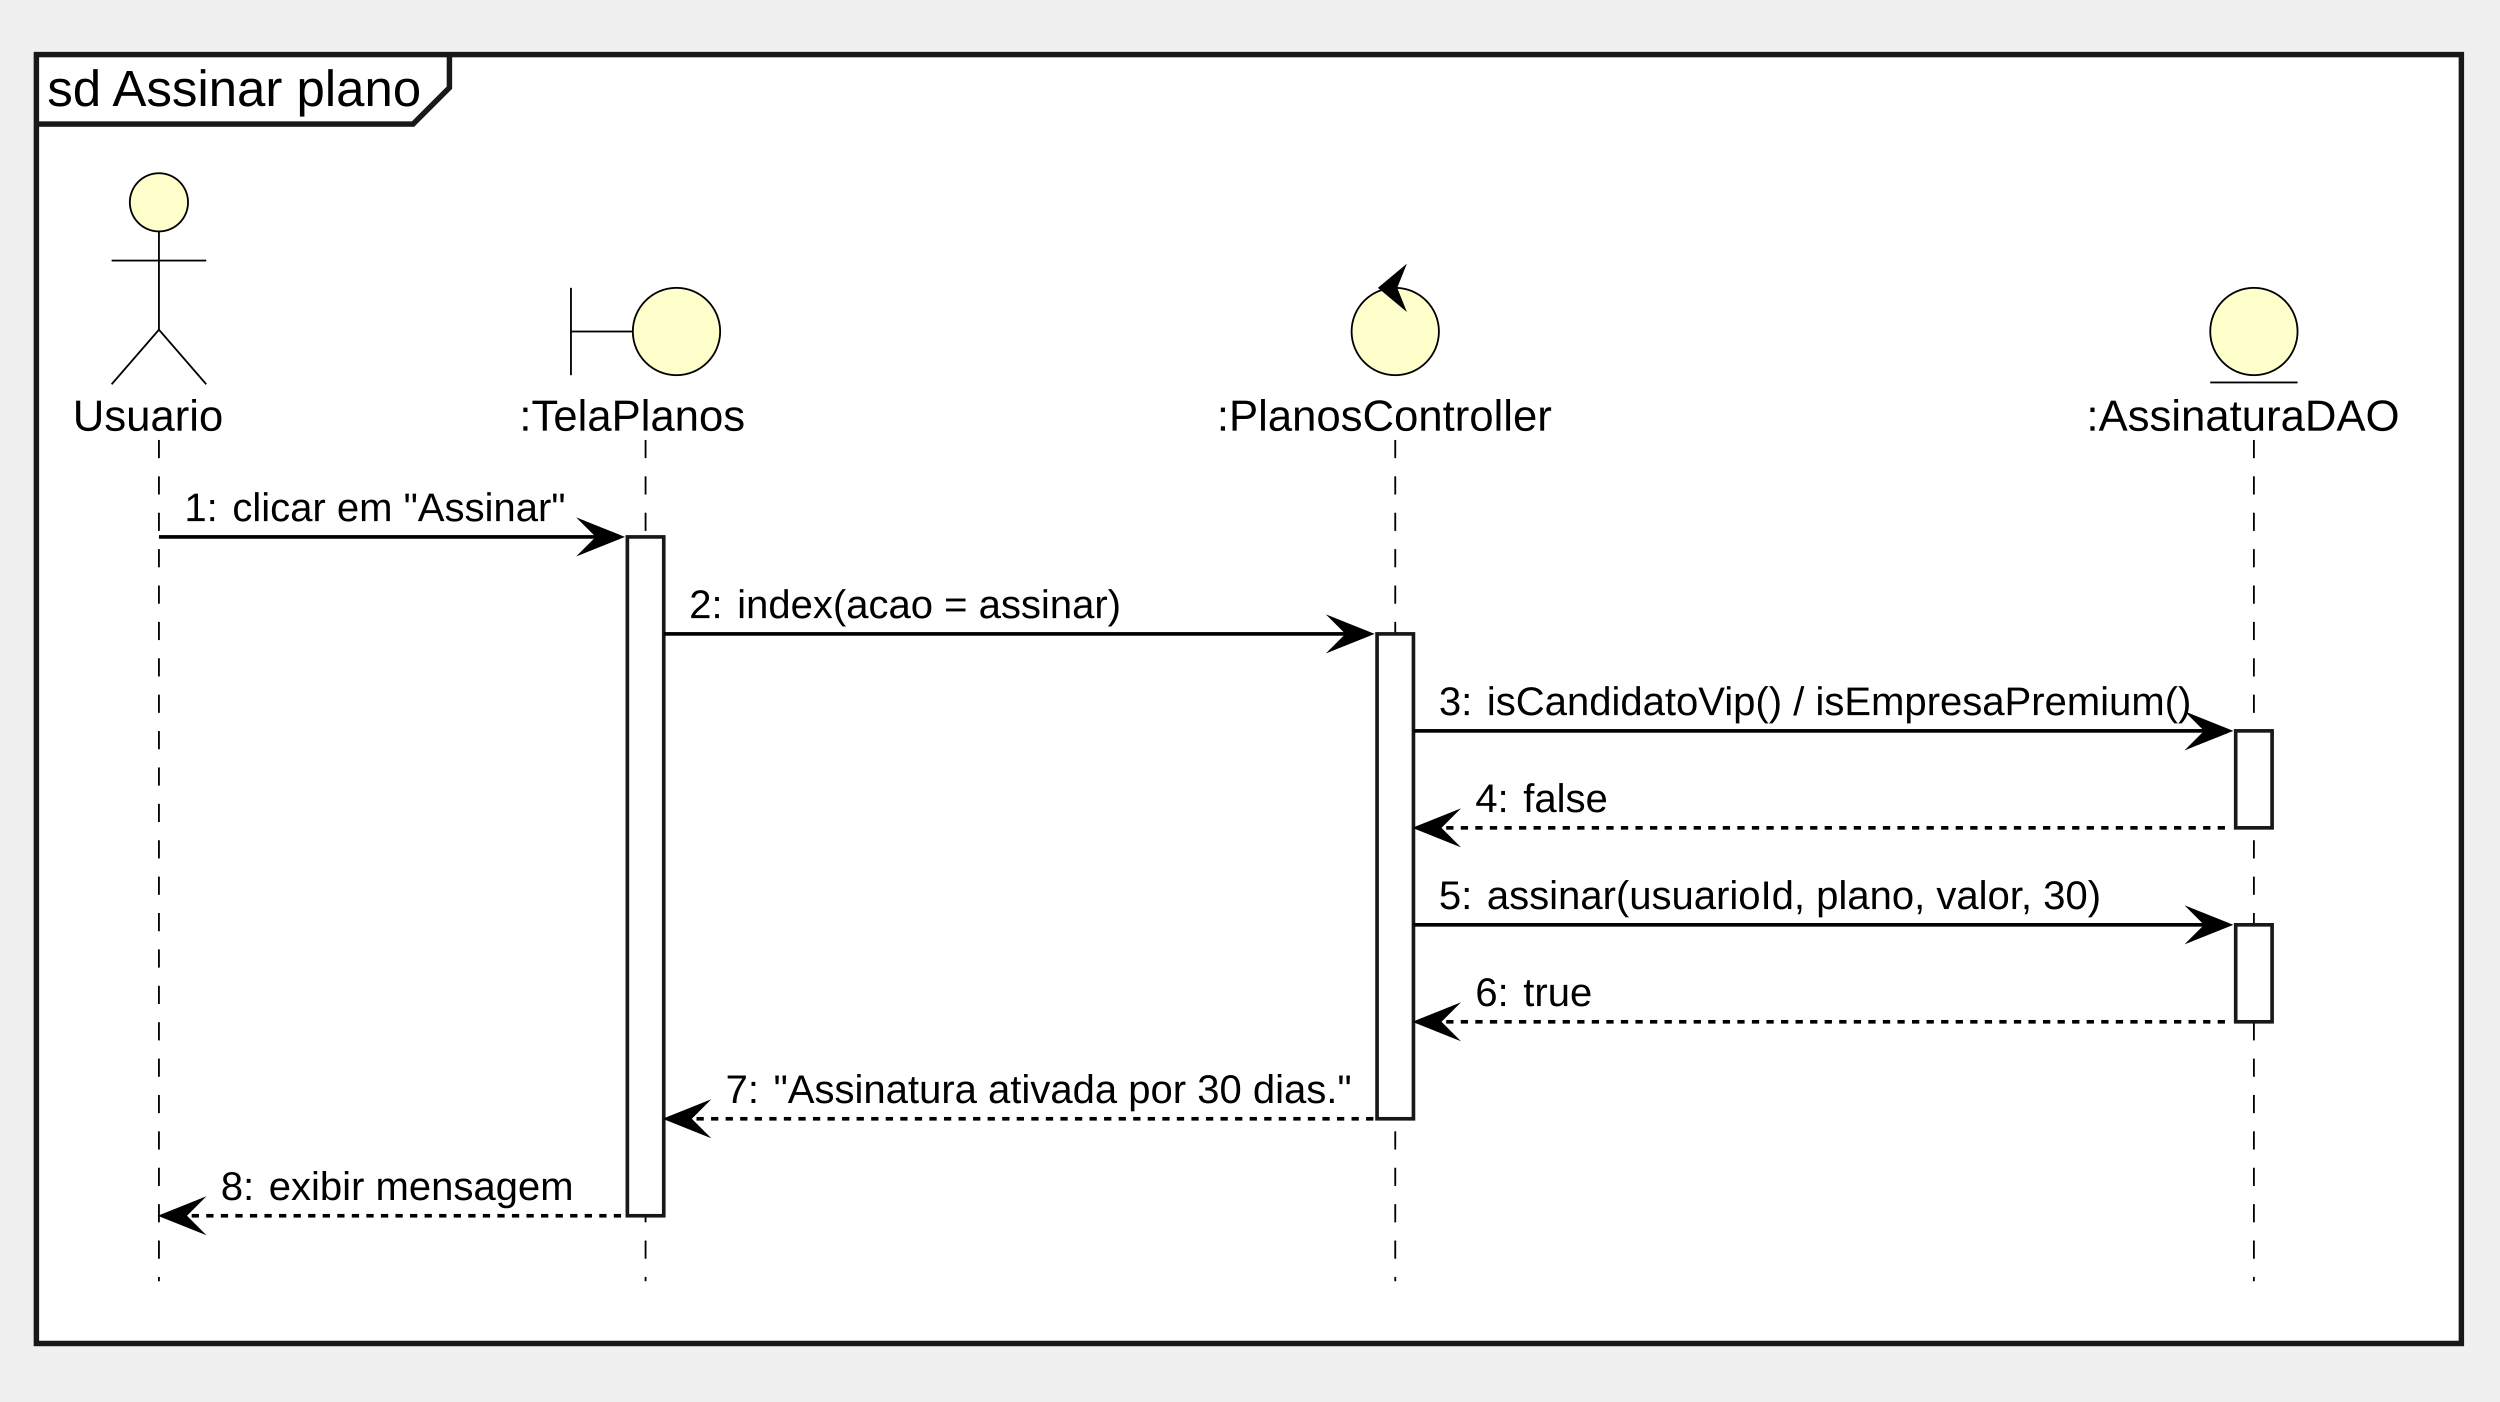
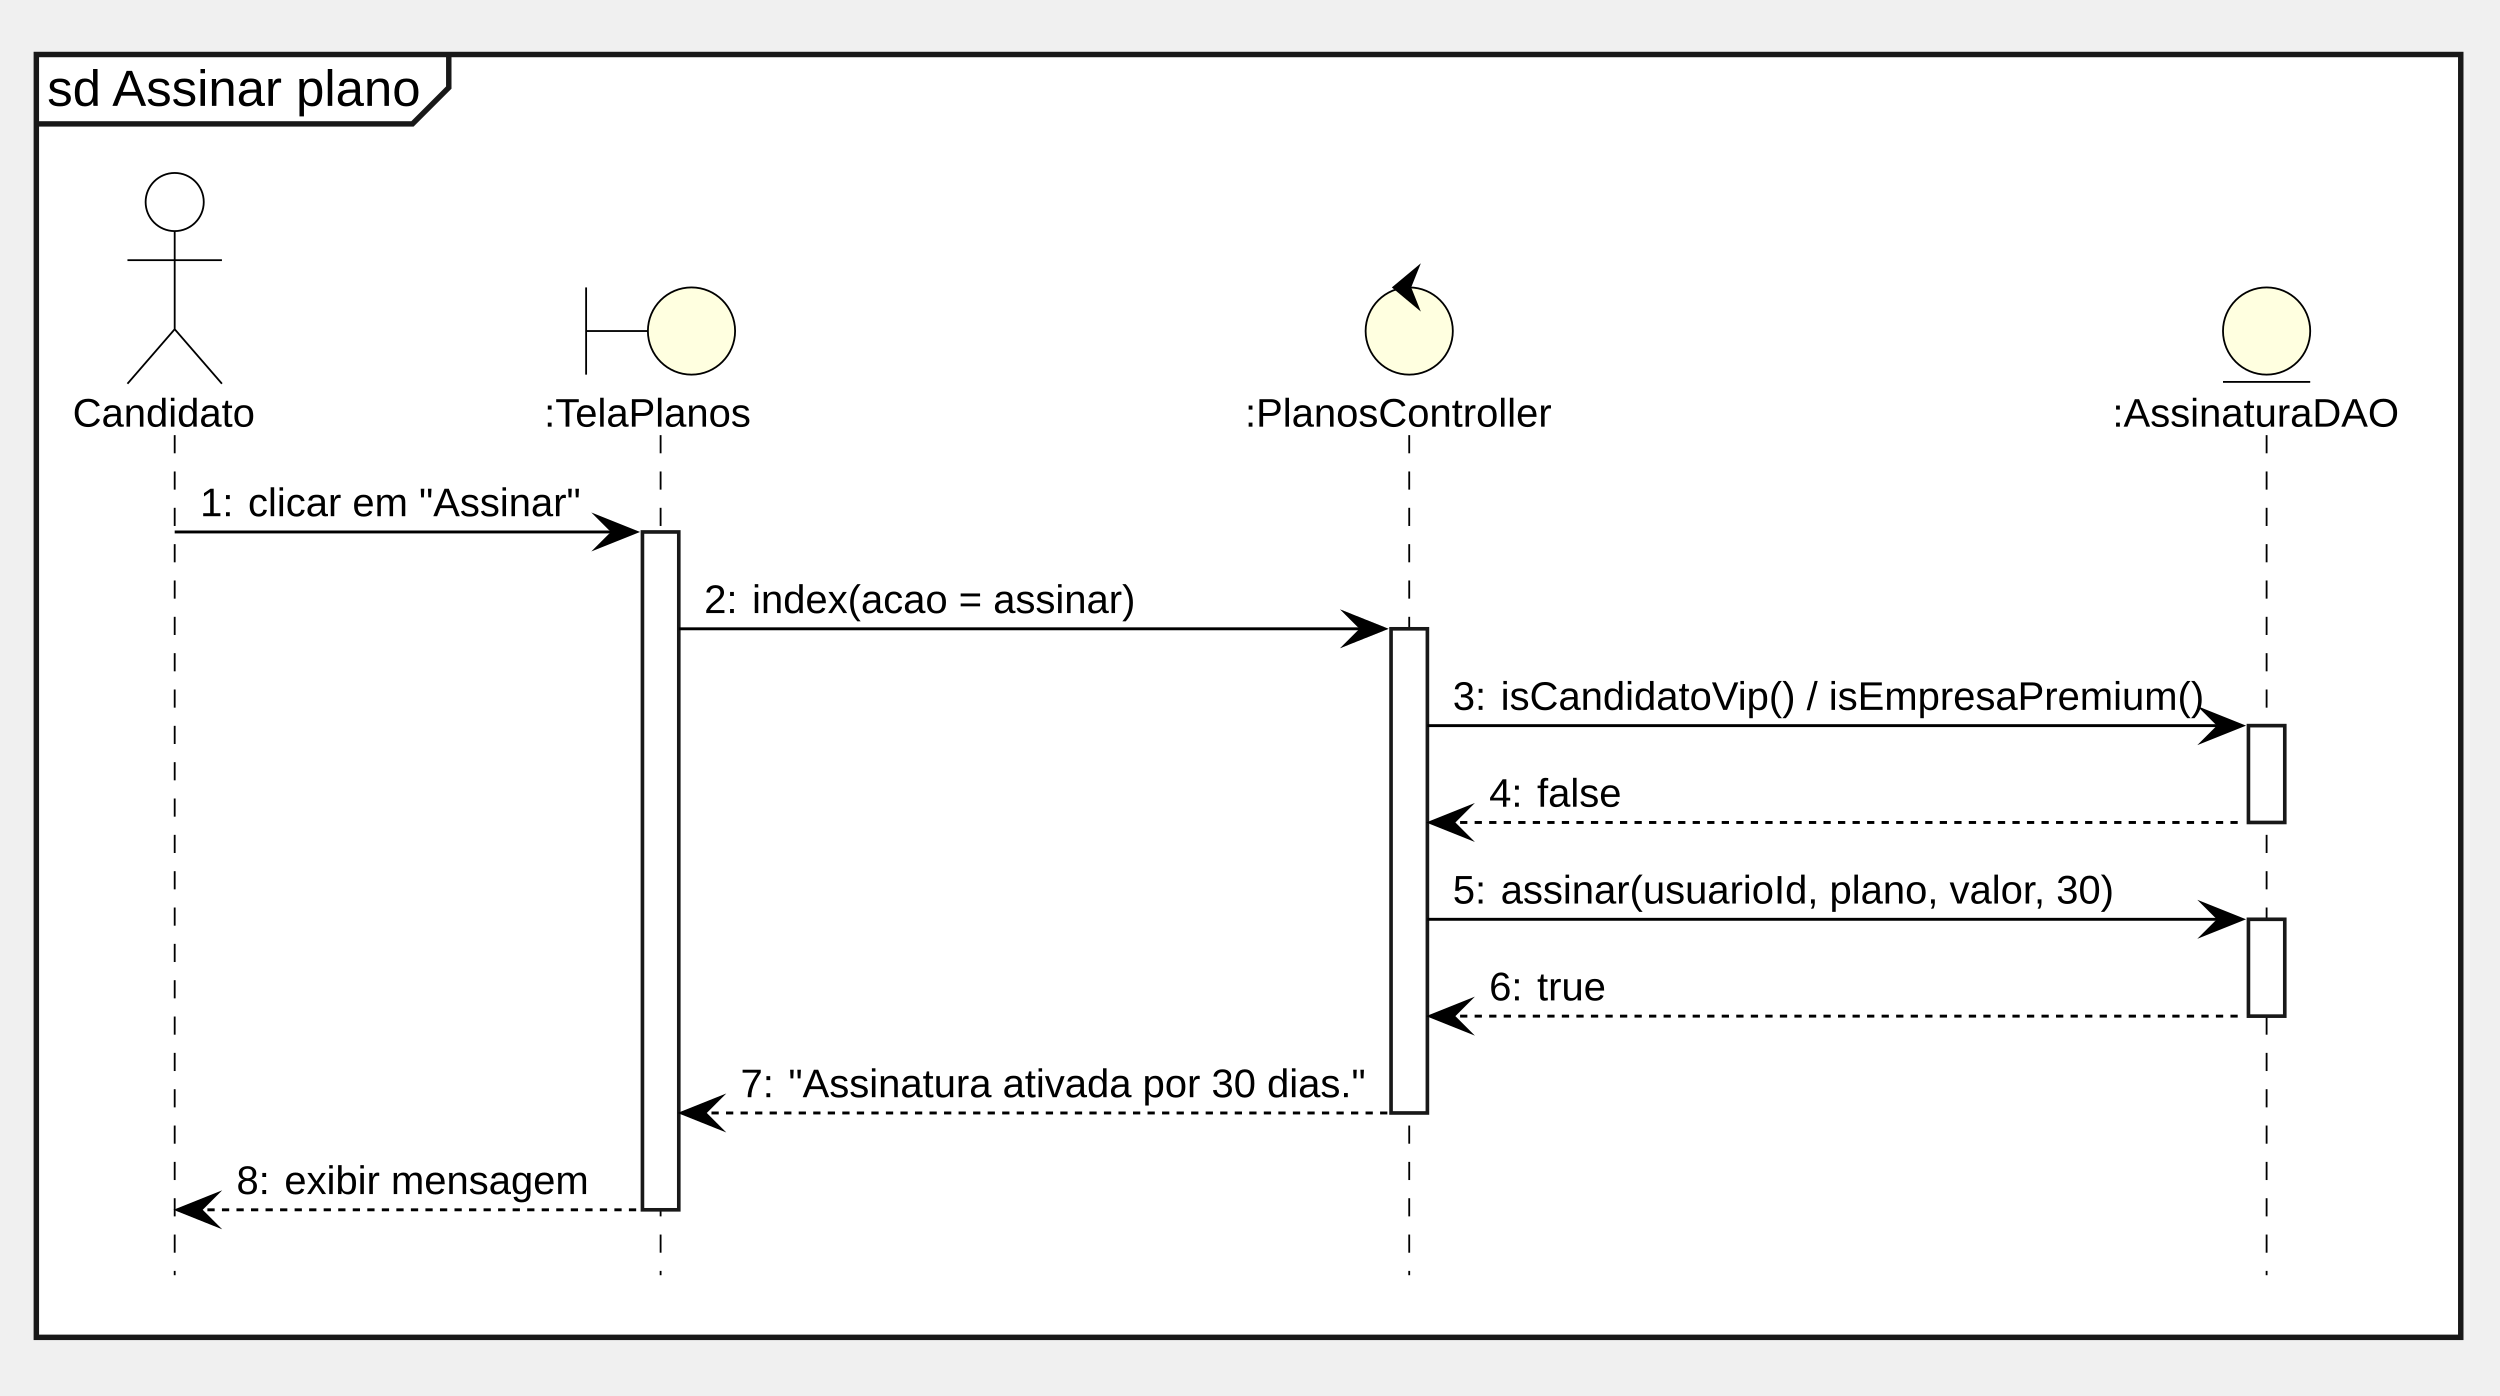
- <svg xmlns="http://www.w3.org/2000/svg" version="1.1" data-diagram-type="SEQUENCE" style="width:687px;height:385px;background:#FFFFFF;" width="687px" height="385px" viewBox="0 0 687 385" zoomAndPan="magnify" preserveAspectRatio="none" contentStyleType="text/css">
+ <svg xmlns="http://www.w3.org/2000/svg" version="1.1" data-diagram-type="SEQUENCE" style="width:688px;height:384px;background:#FFFFFF;" width="688px" height="384px" viewBox="0 0 688 384" zoomAndPan="magnify" preserveAspectRatio="none" contentStyleType="text/css">
  <defs />
  <g font-family="sans-serif" lengthAdjust="spacing">
-     <rect x="10" y="15" width="666.386" height="354.188" fill="#FFF" style="stroke:#181818;stroke-width:1.5;" />
+     <rect x="10" y="15" width="667.202" height="353.038" fill="#FFF" style="stroke:#181818;stroke-width:1.5;" />
    <path d="M123.503,15 L123.503,24.099 L113.503,34.099 L10,34.099" style="stroke:#181818;stroke-width:1.5;" fill="none" />
    <text x="13" y="29.132" fill="#000" font-size="14" textLength="103.503" font-family="Arial">sd Assinar plano</text>
    <g>
-       <rect x="40.175" y="120.897" width="8" height="231.191" fill="#000" fill-opacity="0" />
-       <line x1="43.675" y1="120.897" x2="43.675" y2="352.089" style="stroke:#000;stroke-width:0.5;stroke-dasharray:5,5;" />
+       <rect x="44.575" y="119.748" width="8" height="231.191" fill="#000" fill-opacity="0" />
+       <line x1="48.075" y1="119.748" x2="48.075" y2="350.939" style="stroke:#000;stroke-width:0.5;stroke-dasharray:5,5;" />
    </g>
    <g>
-       <rect x="173.899" y="120.897" width="8" height="231.191" fill="#000" fill-opacity="0" />
-       <line x1="177.399" y1="120.897" x2="177.399" y2="352.089" style="stroke:#000;stroke-width:0.5;stroke-dasharray:5,5;" />
+       <rect x="178.299" y="119.748" width="8" height="231.191" fill="#000" fill-opacity="0" />
+       <line x1="181.799" y1="119.748" x2="181.799" y2="350.939" style="stroke:#000;stroke-width:0.5;stroke-dasharray:5,5;" />
    </g>
    <g>
-       <rect x="172.399" y="147.546" width="10" height="186.542" fill="#FFF" style="stroke:#181818;stroke-width:1;" />
+       <rect x="176.799" y="146.396" width="10" height="186.542" fill="#FFF" style="stroke:#181818;stroke-width:1;" />
    </g>
    <g>
-       <rect x="379.917" y="120.897" width="8" height="231.191" fill="#000" fill-opacity="0" />
-       <line x1="383.417" y1="120.897" x2="383.417" y2="352.089" style="stroke:#000;stroke-width:0.5;stroke-dasharray:5,5;" />
+       <rect x="384.318" y="119.748" width="8" height="231.191" fill="#000" fill-opacity="0" />
+       <line x1="387.818" y1="119.748" x2="387.818" y2="350.939" style="stroke:#000;stroke-width:0.5;stroke-dasharray:5,5;" />
    </g>
    <g>
-       <rect x="378.417" y="174.195" width="10" height="133.245" fill="#FFF" style="stroke:#181818;stroke-width:1;" />
+       <rect x="382.818" y="173.045" width="10" height="133.245" fill="#FFF" style="stroke:#181818;stroke-width:1;" />
    </g>
    <g>
-       <rect x="615.87" y="120.897" width="8" height="231.191" fill="#000" fill-opacity="0" />
-       <line x1="619.37" y1="120.897" x2="619.37" y2="352.089" style="stroke:#000;stroke-width:0.5;stroke-dasharray:5,5;" />
+       <rect x="620.27" y="119.748" width="8" height="231.191" fill="#000" fill-opacity="0" />
+       <line x1="623.77" y1="119.748" x2="623.77" y2="350.939" style="stroke:#000;stroke-width:0.5;stroke-dasharray:5,5;" />
    </g>
    <g>
-       <rect x="614.37" y="200.844" width="10" height="26.649" fill="#FFF" style="stroke:#181818;stroke-width:1;" />
+       <rect x="618.77" y="199.694" width="10" height="26.649" fill="#FFF" style="stroke:#181818;stroke-width:1;" />
    </g>
    <g>
-       <rect x="614.37" y="254.142" width="10" height="26.649" fill="#FFF" style="stroke:#181818;stroke-width:1;" />
+       <rect x="618.77" y="252.992" width="10" height="26.649" fill="#FFF" style="stroke:#181818;stroke-width:1;" />
    </g>
-     <text x="20" y="118.354" fill="#000" font-size="12" textLength="41.35" font-family="Arial">Usuario</text>
-     <ellipse cx="43.675" cy="55.599" rx="8" ry="8" fill="#FFC" style="stroke:#000;stroke-width:0.5;" />
-     <path d="M43.675,63.599 L43.675,90.599 M30.675,71.599 L56.675,71.599 M43.675,90.599 L30.675,105.599 M43.675,90.599 L56.675,105.599" style="stroke:#000;stroke-width:0.5;" fill="none" />
-     <text x="142.714" y="118.354" fill="#000" font-size="12" textLength="63.369" font-family="Arial">:TelaPlanos</text>
-     <path d="M156.899,79.099 L156.899,103.099 M156.899,91.099 L173.899,91.099" style="stroke:#000;stroke-width:0.5;" fill="none" />
-     <ellipse cx="185.899" cy="91.099" rx="12" ry="12" fill="#FFC" style="stroke:#000;stroke-width:0.5;" />
-     <text x="334.395" y="118.354" fill="#000" font-size="12" textLength="92.045" font-family="Arial">:PlanosController</text>
-     <ellipse cx="383.417" cy="91.099" rx="12" ry="12" fill="#FFC" style="stroke:#000;stroke-width:0.5;" />
-     <polygon points="379.417,79.099,385.417,74.099,383.417,79.099,385.417,84.099,379.417,79.099" fill="#000" style="stroke:#000;stroke-width:1;stroke-linejoin:miter;stroke-miterlimit:10;" />
-     <text x="573.353" y="118.354" fill="#000" font-size="12" textLength="86.033" font-family="Arial">:AssinaturaDAO</text>
-     <ellipse cx="619.37" cy="91.099" rx="12" ry="12" fill="#FFC" style="stroke:#000;stroke-width:0.5;" />
-     <line x1="607.37" y1="105.099" x2="631.37" y2="105.099" style="stroke:#000;stroke-width:0.5;" />
-     <polygon points="160.399,143.546,170.399,147.546,160.399,151.546,164.399,147.546" fill="#000" style="stroke:#000;stroke-width:1;stroke-linejoin:miter;stroke-miterlimit:10;" />
-     <line x1="43.675" y1="147.546" x2="166.399" y2="147.546" style="stroke:#000;stroke-width:1;" />
-     <text x="50.675" y="143.215" fill="#000" font-size="11" textLength="9.174" font-family="Arial">1:</text>
-     <text x="63.849" y="143.215" fill="#000" font-size="11" textLength="91.55" font-family="Arial">clicar em "Assinar"</text>
-     <polygon points="366.417,170.195,376.417,174.195,366.417,178.195,370.417,174.195" fill="#000" style="stroke:#000;stroke-width:1;stroke-linejoin:miter;stroke-miterlimit:10;" />
-     <line x1="182.399" y1="174.195" x2="372.417" y2="174.195" style="stroke:#000;stroke-width:1;" />
-     <text x="189.399" y="169.864" fill="#000" font-size="11" textLength="9.174" font-family="Arial">2:</text>
-     <text x="202.573" y="169.864" fill="#000" font-size="11" textLength="105.472" font-family="Arial">index(acao = assinar)</text>
-     <polygon points="602.37,196.844,612.37,200.844,602.37,204.844,606.37,200.844" fill="#000" style="stroke:#000;stroke-width:1;stroke-linejoin:miter;stroke-miterlimit:10;" />
-     <line x1="388.417" y1="200.844" x2="608.37" y2="200.844" style="stroke:#000;stroke-width:1;" />
-     <text x="395.417" y="196.513" fill="#000" font-size="11" textLength="9.174" font-family="Arial">3:</text>
-     <text x="408.591" y="196.513" fill="#000" font-size="11" textLength="193.778" font-family="Arial">isCandidatoVip() / isEmpresaPremium()</text>
-     <polygon points="399.417,223.493,389.417,227.493,399.417,231.493,395.417,227.493" fill="#000" style="stroke:#000;stroke-width:1;stroke-linejoin:miter;stroke-miterlimit:10;" />
-     <line x1="393.417" y1="227.493" x2="613.37" y2="227.493" style="stroke:#000;stroke-width:1;stroke-dasharray:2,2;" />
-     <text x="405.417" y="223.162" fill="#000" font-size="11" textLength="9.174" font-family="Arial">4:</text>
-     <text x="418.591" y="223.162" fill="#000" font-size="11" textLength="23.235" font-family="Arial">false</text>
-     <polygon points="602.37,250.142,612.37,254.142,602.37,258.142,606.37,254.142" fill="#000" style="stroke:#000;stroke-width:1;stroke-linejoin:miter;stroke-miterlimit:10;" />
-     <line x1="388.417" y1="254.142" x2="608.37" y2="254.142" style="stroke:#000;stroke-width:1;" />
-     <text x="395.417" y="249.811" fill="#000" font-size="11" textLength="9.174" font-family="Arial">5:</text>
-     <text x="408.591" y="249.811" fill="#000" font-size="11" textLength="169.367" font-family="Arial">assinar(usuarioId, plano, valor, 30)</text>
-     <polygon points="399.417,276.791,389.417,280.791,399.417,284.791,395.417,280.791" fill="#000" style="stroke:#000;stroke-width:1;stroke-linejoin:miter;stroke-miterlimit:10;" />
-     <line x1="393.417" y1="280.791" x2="613.37" y2="280.791" style="stroke:#000;stroke-width:1;stroke-dasharray:2,2;" />
-     <text x="405.417" y="276.46" fill="#000" font-size="11" textLength="9.174" font-family="Arial">6:</text>
-     <text x="418.591" y="276.46" fill="#000" font-size="11" textLength="18.955" font-family="Arial">true</text>
-     <polygon points="193.399,303.44,183.399,307.44,193.399,311.44,189.399,307.44" fill="#000" style="stroke:#000;stroke-width:1;stroke-linejoin:miter;stroke-miterlimit:10;" />
-     <line x1="187.399" y1="307.44" x2="377.417" y2="307.44" style="stroke:#000;stroke-width:1;stroke-dasharray:2,2;" />
-     <text x="199.399" y="303.109" fill="#000" font-size="11" textLength="9.174" font-family="Arial">7:</text>
-     <text x="212.573" y="303.109" fill="#000" font-size="11" textLength="158.845" font-family="Arial">"Assinatura ativada por 30 dias."</text>
-     <polygon points="54.675,330.089,44.675,334.089,54.675,338.089,50.675,334.089" fill="#000" style="stroke:#000;stroke-width:1;stroke-linejoin:miter;stroke-miterlimit:10;" />
-     <line x1="48.675" y1="334.089" x2="171.399" y2="334.089" style="stroke:#000;stroke-width:1;stroke-dasharray:2,2;" />
-     <text x="60.675" y="329.758" fill="#000" font-size="11" textLength="9.174" font-family="Arial">8:</text>
-     <text x="73.849" y="329.758" fill="#000" font-size="11" textLength="83.757" font-family="Arial">exibir mensagem</text>
+     <text x="20" y="117.417" fill="#000" font-size="11" textLength="50.15" font-family="Arial">Candidato</text>
+     <ellipse cx="48.075" cy="55.599" rx="8" ry="8" fill="#FFF" style="stroke:#000;stroke-width:0.5;" />
+     <path d="M48.075,63.599 L48.075,90.599 M35.075,71.599 L61.075,71.599 M48.075,90.599 L35.075,105.599 M48.075,90.599 L61.075,105.599" style="stroke:#000;stroke-width:0.5;" fill="none" />
+     <text x="149.755" y="117.417" fill="#000" font-size="11" textLength="58.088" font-family="Arial">:TelaPlanos</text>
+     <path d="M161.299,79.099 L161.299,103.099 M161.299,91.099 L178.299,91.099" style="stroke:#000;stroke-width:0.5;" fill="none" />
+     <ellipse cx="190.299" cy="91.099" rx="12" ry="12" fill="#FFFFE0" style="stroke:#000;stroke-width:0.5;" />
+     <text x="342.63" y="117.417" fill="#000" font-size="11" textLength="84.375" font-family="Arial">:PlanosController</text>
+     <ellipse cx="387.818" cy="91.099" rx="12" ry="12" fill="#FFFFE0" style="stroke:#000;stroke-width:0.5;" />
+     <polygon points="383.818,79.099,389.818,74.099,387.818,79.099,389.818,84.099,383.818,79.099" fill="#000" style="stroke:#000;stroke-width:1;stroke-linejoin:miter;stroke-miterlimit:10;" />
+     <text x="581.338" y="117.417" fill="#000" font-size="11" textLength="78.864" font-family="Arial">:AssinaturaDAO</text>
+     <ellipse cx="623.77" cy="91.099" rx="12" ry="12" fill="#FFFFE0" style="stroke:#000;stroke-width:0.5;" />
+     <line x1="611.77" y1="105.099" x2="635.77" y2="105.099" style="stroke:#000;stroke-width:0.5;" />
+     <polygon points="164.799,142.396,174.799,146.396,164.799,150.396,168.799,146.396" fill="#000" style="stroke:#000;stroke-width:1;stroke-linejoin:miter;stroke-miterlimit:10;" />
+     <line x1="48.075" y1="146.396" x2="170.799" y2="146.396" style="stroke:#000;stroke-width:0.8;" />
+     <text x="55.075" y="142.065" fill="#000" font-size="11" textLength="9.174" font-family="Arial">1:</text>
+     <text x="68.249" y="142.065" fill="#000" font-size="11" textLength="91.55" font-family="Arial">clicar em "Assinar"</text>
+     <polygon points="370.818,169.045,380.818,173.045,370.818,177.045,374.818,173.045" fill="#000" style="stroke:#000;stroke-width:1;stroke-linejoin:miter;stroke-miterlimit:10;" />
+     <line x1="186.799" y1="173.045" x2="376.818" y2="173.045" style="stroke:#000;stroke-width:0.8;" />
+     <text x="193.799" y="168.714" fill="#000" font-size="11" textLength="9.174" font-family="Arial">2:</text>
+     <text x="206.973" y="168.714" fill="#000" font-size="11" textLength="105.472" font-family="Arial">index(acao = assinar)</text>
+     <polygon points="606.77,195.694,616.77,199.694,606.77,203.694,610.77,199.694" fill="#000" style="stroke:#000;stroke-width:1;stroke-linejoin:miter;stroke-miterlimit:10;" />
+     <line x1="392.818" y1="199.694" x2="612.77" y2="199.694" style="stroke:#000;stroke-width:0.8;" />
+     <text x="399.818" y="195.363" fill="#000" font-size="11" textLength="9.174" font-family="Arial">3:</text>
+     <text x="412.991" y="195.363" fill="#000" font-size="11" textLength="193.778" font-family="Arial">isCandidatoVip() / isEmpresaPremium()</text>
+     <polygon points="403.818,222.343,393.818,226.343,403.818,230.343,399.818,226.343" fill="#000" style="stroke:#000;stroke-width:1;stroke-linejoin:miter;stroke-miterlimit:10;" />
+     <line x1="397.818" y1="226.343" x2="617.77" y2="226.343" style="stroke:#000;stroke-width:0.8;stroke-dasharray:2,2;" />
+     <text x="409.818" y="222.012" fill="#000" font-size="11" textLength="9.174" font-family="Arial">4:</text>
+     <text x="422.991" y="222.012" fill="#000" font-size="11" textLength="23.235" font-family="Arial">false</text>
+     <polygon points="606.77,248.992,616.77,252.992,606.77,256.992,610.77,252.992" fill="#000" style="stroke:#000;stroke-width:1;stroke-linejoin:miter;stroke-miterlimit:10;" />
+     <line x1="392.818" y1="252.992" x2="612.77" y2="252.992" style="stroke:#000;stroke-width:0.8;" />
+     <text x="399.818" y="248.661" fill="#000" font-size="11" textLength="9.174" font-family="Arial">5:</text>
+     <text x="412.991" y="248.661" fill="#000" font-size="11" textLength="169.367" font-family="Arial">assinar(usuarioId, plano, valor, 30)</text>
+     <polygon points="403.818,275.641,393.818,279.641,403.818,283.641,399.818,279.641" fill="#000" style="stroke:#000;stroke-width:1;stroke-linejoin:miter;stroke-miterlimit:10;" />
+     <line x1="397.818" y1="279.641" x2="617.77" y2="279.641" style="stroke:#000;stroke-width:0.8;stroke-dasharray:2,2;" />
+     <text x="409.818" y="275.31" fill="#000" font-size="11" textLength="9.174" font-family="Arial">6:</text>
+     <text x="422.991" y="275.31" fill="#000" font-size="11" textLength="18.955" font-family="Arial">true</text>
+     <polygon points="197.799,302.29,187.799,306.29,197.799,310.29,193.799,306.29" fill="#000" style="stroke:#000;stroke-width:1;stroke-linejoin:miter;stroke-miterlimit:10;" />
+     <line x1="191.799" y1="306.29" x2="381.818" y2="306.29" style="stroke:#000;stroke-width:0.8;stroke-dasharray:2,2;" />
+     <text x="203.799" y="301.959" fill="#000" font-size="11" textLength="9.174" font-family="Arial">7:</text>
+     <text x="216.973" y="301.959" fill="#000" font-size="11" textLength="158.845" font-family="Arial">"Assinatura ativada por 30 dias."</text>
+     <polygon points="59.075,328.939,49.075,332.939,59.075,336.939,55.075,332.939" fill="#000" style="stroke:#000;stroke-width:1;stroke-linejoin:miter;stroke-miterlimit:10;" />
+     <line x1="53.075" y1="332.939" x2="175.799" y2="332.939" style="stroke:#000;stroke-width:0.8;stroke-dasharray:2,2;" />
+     <text x="65.075" y="328.608" fill="#000" font-size="11" textLength="9.174" font-family="Arial">8:</text>
+     <text x="78.249" y="328.608" fill="#000" font-size="11" textLength="83.757" font-family="Arial">exibir mensagem</text>
  </g>
</svg>
